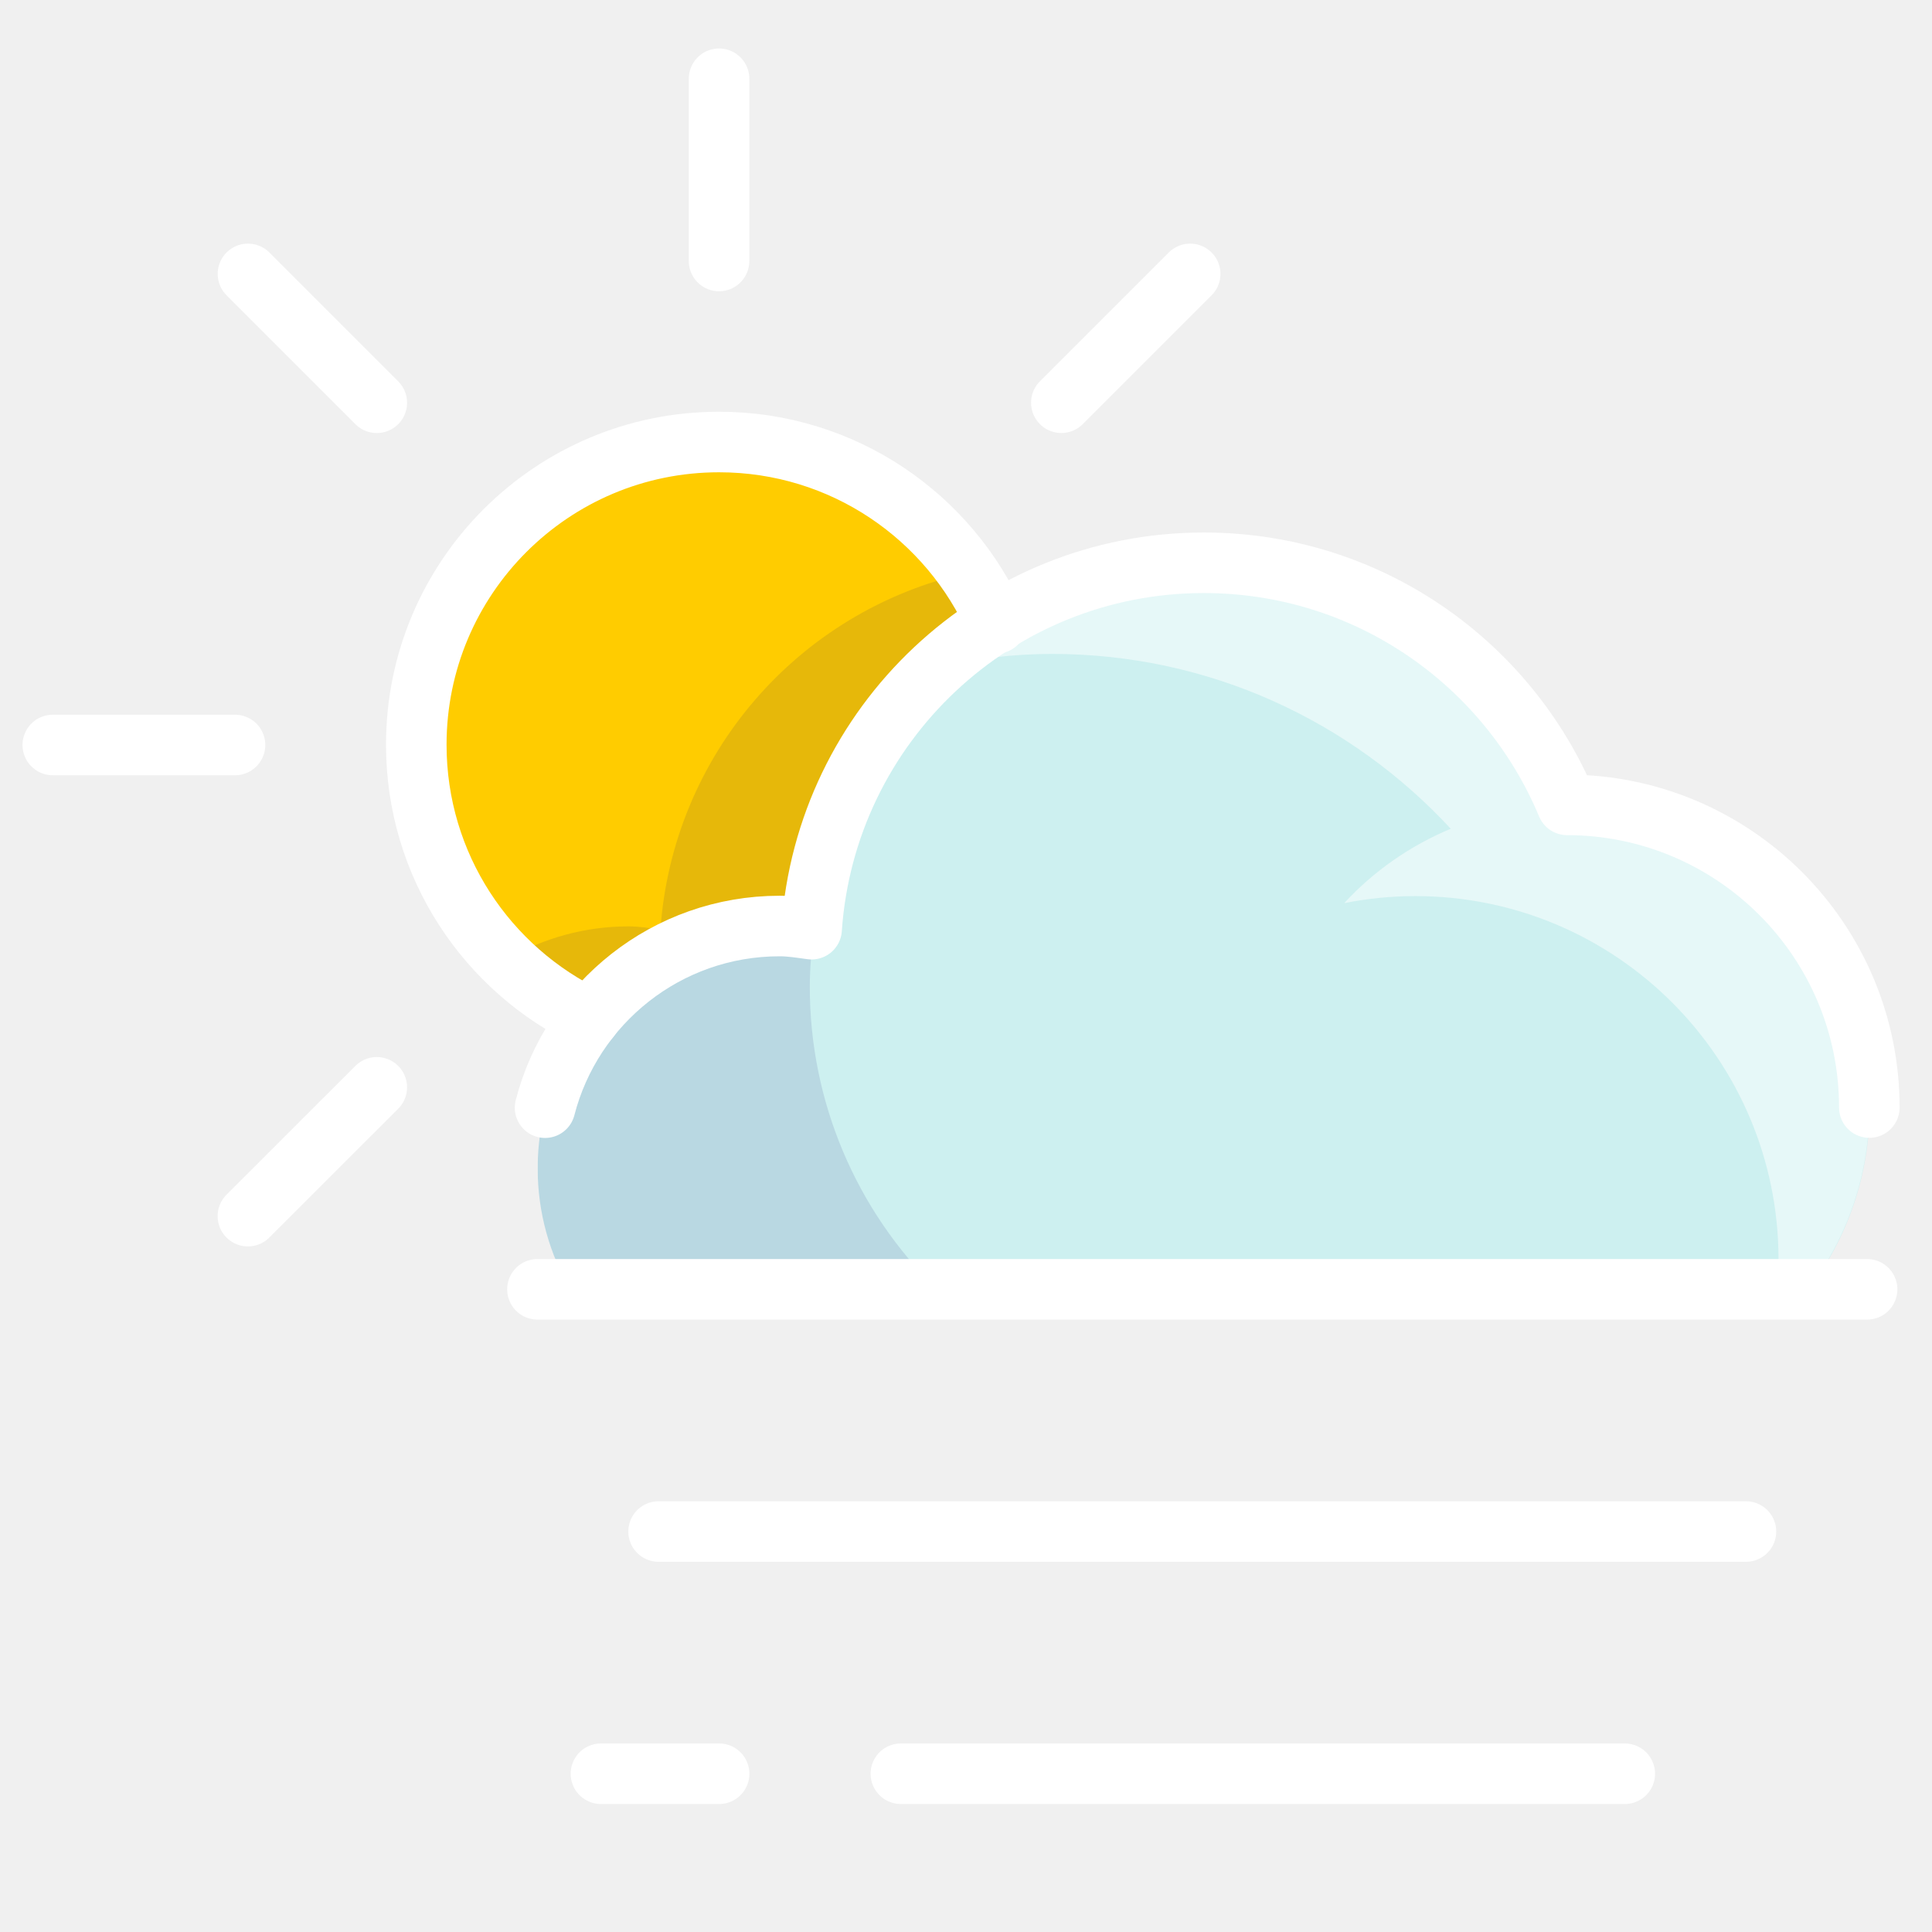
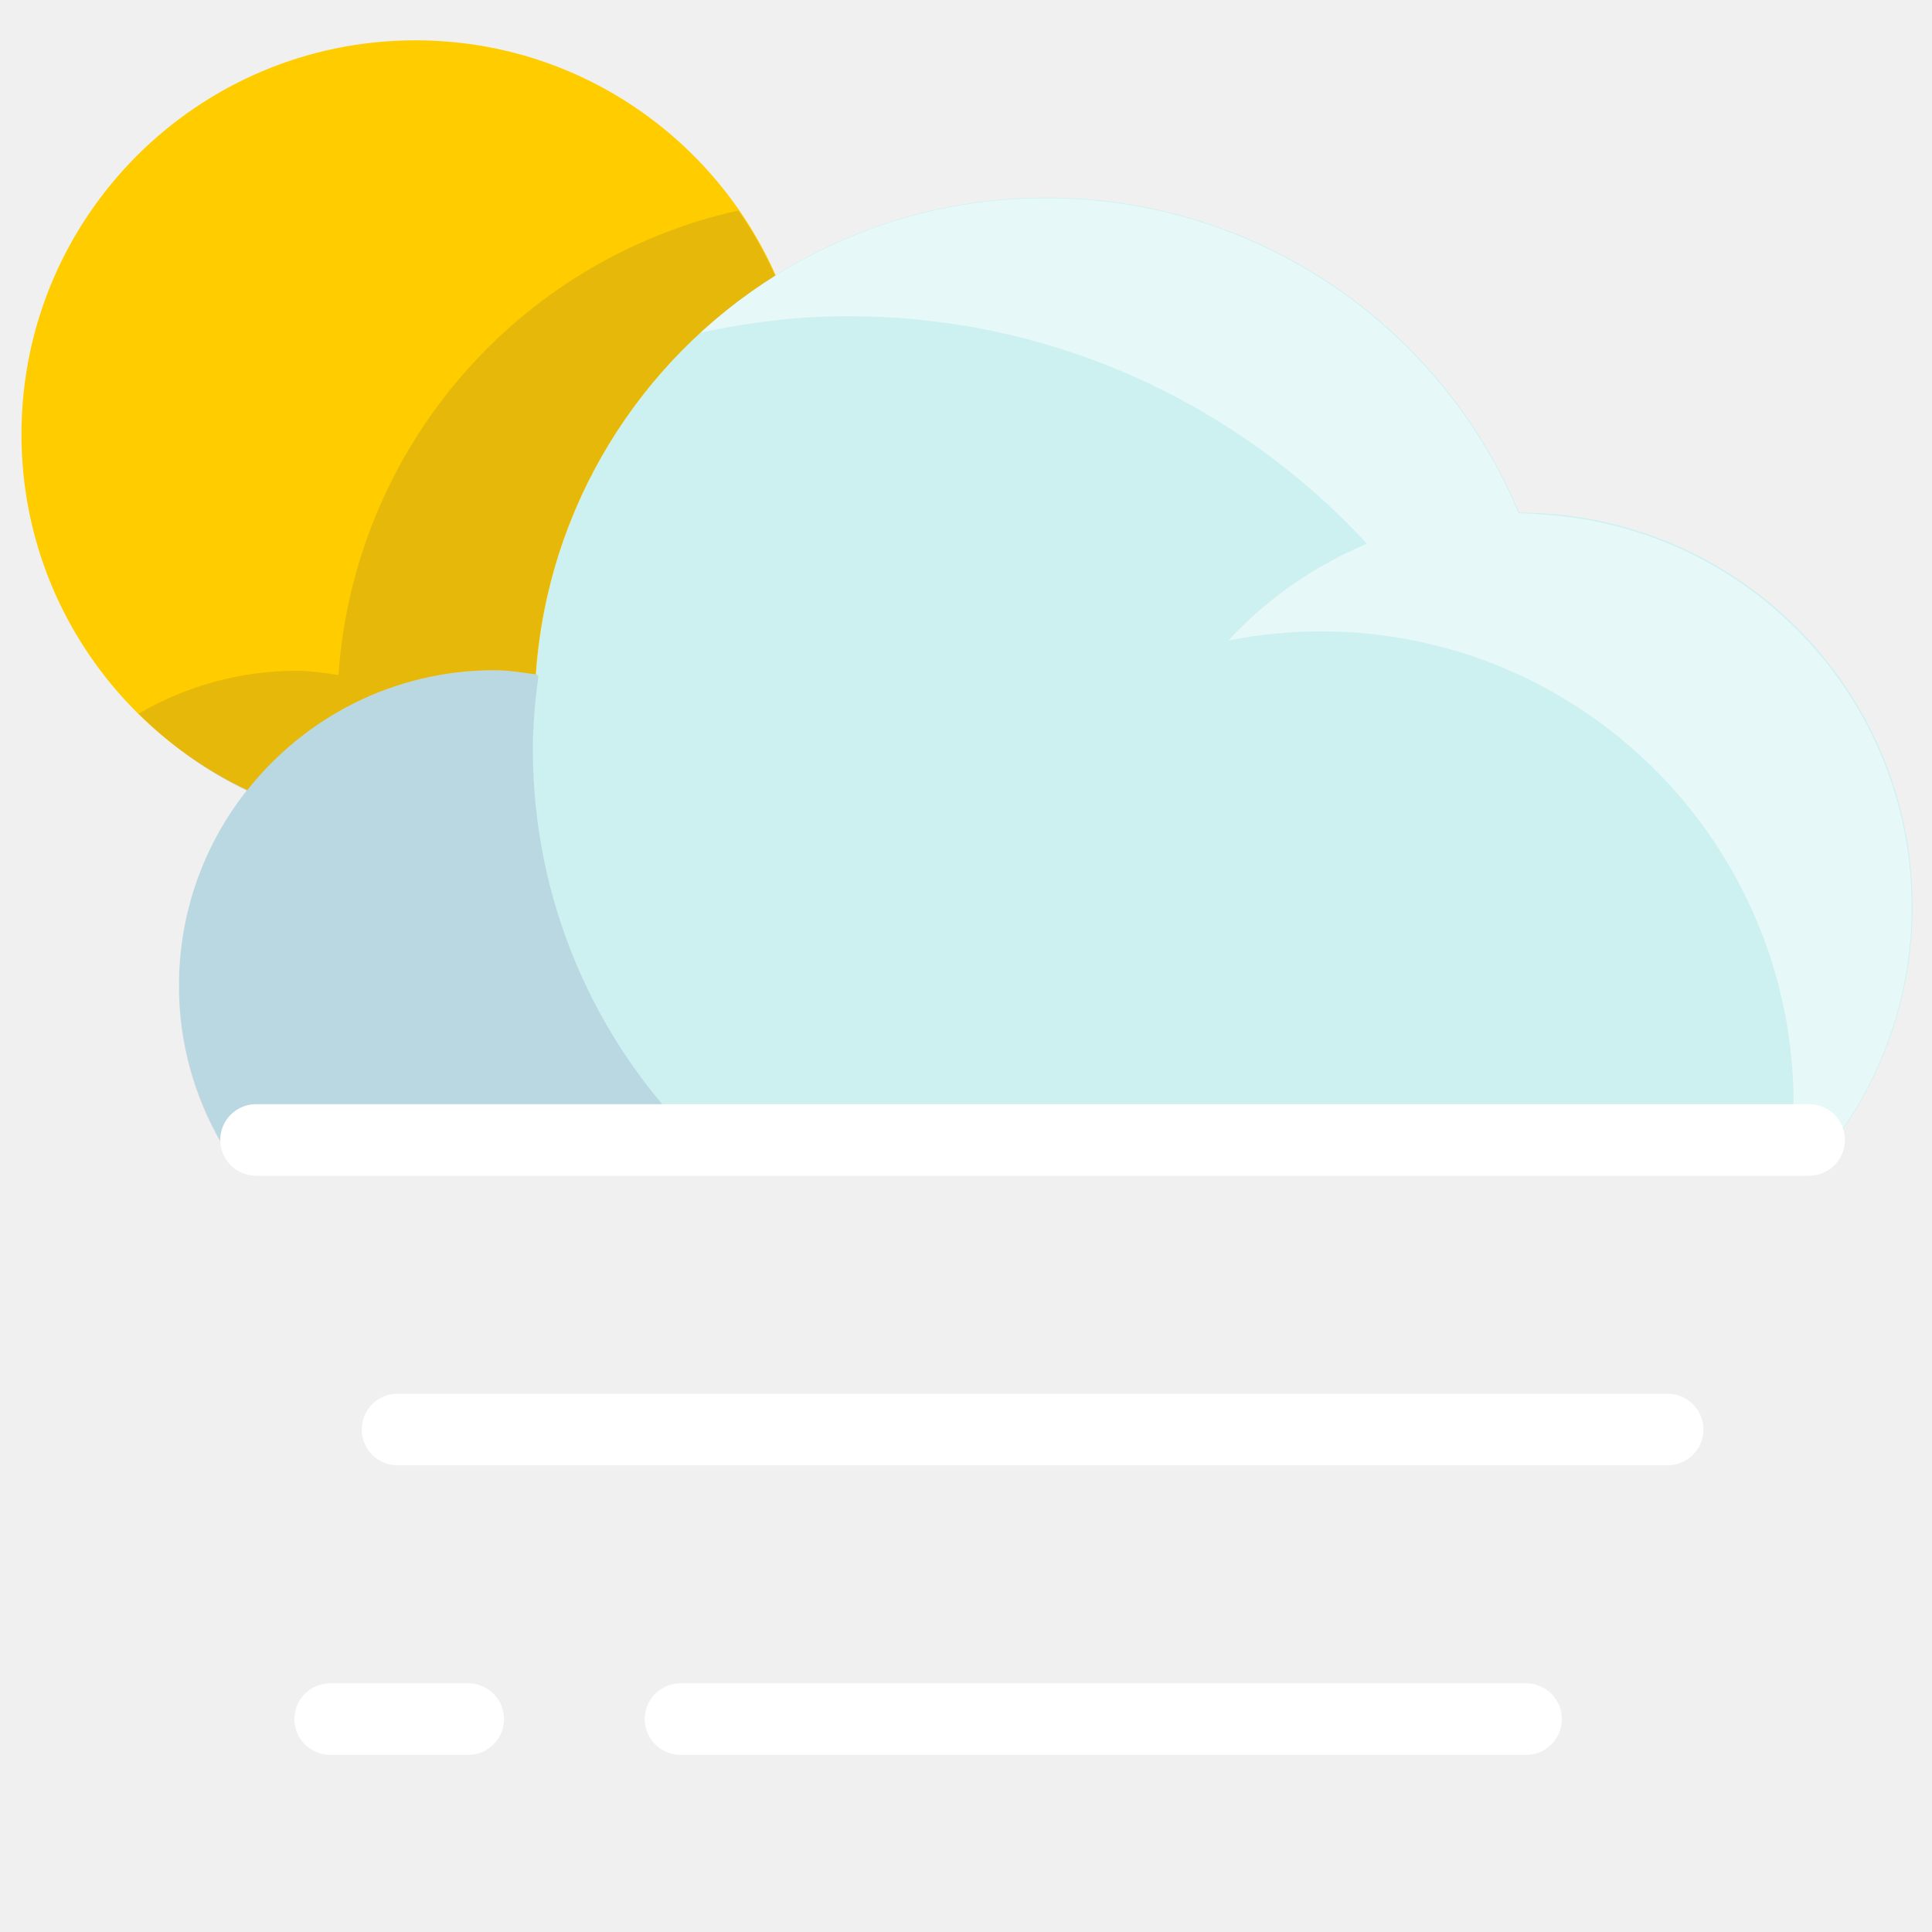
<svg xmlns="http://www.w3.org/2000/svg" width="512" height="512" viewBox="0 0 135.467 135.467">
  <defs>
    <clipPath id="A">
      <path d="M1302.99 1591.64h16.16v-14.72h-16.16z" />
    </clipPath>
    <clipPath id="B">
      <path d="M1304.01 1579.96h13.2v-12h-13.2z" />
    </clipPath>
    <clipPath id="C">
      <path d="M1317.26 1591.96H1348v-24h-30.74z" />
    </clipPath>
  </defs>
-   <path d="M126.816 90.425c2.67-3.551 4.275-7.953 4.275-12.74 0-11.715-9.49-21.211-21.198-21.224-4.158-9.966-13.99-16.972-25.467-16.972-14.601 0-26.52 11.343-27.502 25.692-.737-.1-1.471-.227-2.241-.227-9.378 0-16.981 7.605-16.981 16.981 0 3.097.841 5.99 2.29 8.49z" fill="#cdf0f0" />
-   <path d="M54.681 64.954c.77 0 1.505.127 2.244.227.622-9.078 5.629-16.945 12.916-21.504-3.294-7.454-10.738-12.661-19.409-12.661a21.23 21.23 0 0 0-21.226 21.226c0 8.475 4.98 15.771 12.165 19.171 3.107-3.929 7.911-6.459 13.311-6.459" fill="#fc0" />
-   <g transform="matrix(2.122579 0 0 -2.122579 -2730.164 3418.545)">
+   <path d="M128.539 80.145c3.475-4.621 5.564-10.35 5.564-16.58 0-15.246-12.351-27.605-27.588-27.622-5.411-12.97-18.207-22.088-33.144-22.088-19.002 0-34.514 14.762-35.792 33.437-.959-.13-1.914-.295-2.917-.295-12.205 0-22.1 9.898-22.1 22.1 0 4.031 1.095 7.796 2.98 11.049z" fill="#cdf0f0" />
+   <path d="M34.659 46.996c1.002 0 1.959.165 2.92.295.809-11.815 7.326-22.053 16.809-27.986-4.287-9.701-13.975-16.478-25.26-16.478A27.63 27.63 0 0 0 1.505 30.452c0 11.03 6.481 20.525 15.832 24.95 4.044-5.113 10.296-8.406 17.324-8.406" fill="#fc0" />
+   <g transform="matrix(2.7624 0 0 -2.7624 -3589.667 4411.515)">
    <g clip-path="url(#A)" opacity=".1">
      <path d="M1305.738 1576.917c1.465 1.852 3.728 3.043 6.271 3.043.364 0 .709-.059 1.057-.106a13 13 0 0 0 6.085 10.131 10.02 10.02 0 0 1-.936 1.657 13 13 0 0 1-10.149-11.788c-.348.047-.693.106-1.057.106a7.95 7.95 0 0 1-4.018-1.09c.8-.791 1.718-1.465 2.747-1.953" fill="#000064" />
    </g>
    <g clip-path="url(#B)" opacity=".1">
-       <path d="M1317.211 1567.96a13.95 13.95 0 0 0-4.211 10c0 .633.057 1.251.139 1.862l-.069.067c0-.012-.003-.024-.004-.036-.347.047-.693.107-1.056.107-4.418 0-8-3.583-8-8 0-1.459.396-2.822 1.078-4z" fill="#000064" />
+       <path d="M1317.211 1567.96a13.95 13.95 0 0 0-4.211 10c0 .633.057 1.251.139 1.862l-.069.067v-.036c-.347.047-.693.107-1.056.107-4.418 0-8-3.583-8-8 0-1.459.396-2.822 1.078-4z" fill="#000064" />
    </g>
    <g clip-path="url(#C)" opacity=".5">
      <path d="M1345 1568.96c0-.337-.022-.67-.051-1h1.03c1.262 1.671 2.021 3.743 2.021 6 0 5.304-4.133 9.632-9.353 9.967-.208.015-.415.034-.626.034-1.959 4.695-6.591 7.996-11.998 7.996-3.382 0-6.455-1.297-8.763-3.414 1.208.26 2.454.417 3.74.417 5.213 0 9.891-2.23 13.172-5.775-1.345-.562-2.546-1.401-3.52-2.458a12.03 12.03 0 0 0 2.348.233c6.627 0 12-5.373 12-12" fill="#fff" />
    </g>
  </g>
-   <g fill="none" stroke="#fff" stroke-linecap="round" stroke-linejoin="round" stroke-miterlimit="10" stroke-width="4.245">
-     <path d="M41.328 71.405C34.152 68 29.189 60.688 29.189 52.219c0-11.725 9.503-21.226 21.226-21.226 8.698 0 16.172 5.228 19.451 12.714M50.419 5.522V18.3m-33.94 33.937H3.701m13.686-33.032l9.034 9.036" />
-     <path d="M83.452 19.205l-9.034 9.034M26.42 76.24l-9.038 9.032m113.691-7.613c0-11.715-9.49-21.211-21.196-21.224-4.158-9.966-13.992-16.974-25.467-16.974-14.601 0-26.522 11.345-27.502 25.692-.739-.098-1.473-.223-2.244-.223-7.911 0-14.559 5.415-16.446 12.738m-.534 12.736h93.232m-84.738 16.983h76.243M63.167 124.37h50.759m-71.79 0h8.287" />
-   </g>
+   <path d="M17.951 79.93h108.901m-98.98 20.304h89.057m-69.213 20.304h59.29m-83.856 0h9.68" stroke-width="5.016" fill="none" stroke="#fff" stroke-linecap="round" stroke-linejoin="round" stroke-miterlimit="10" />
</svg>
